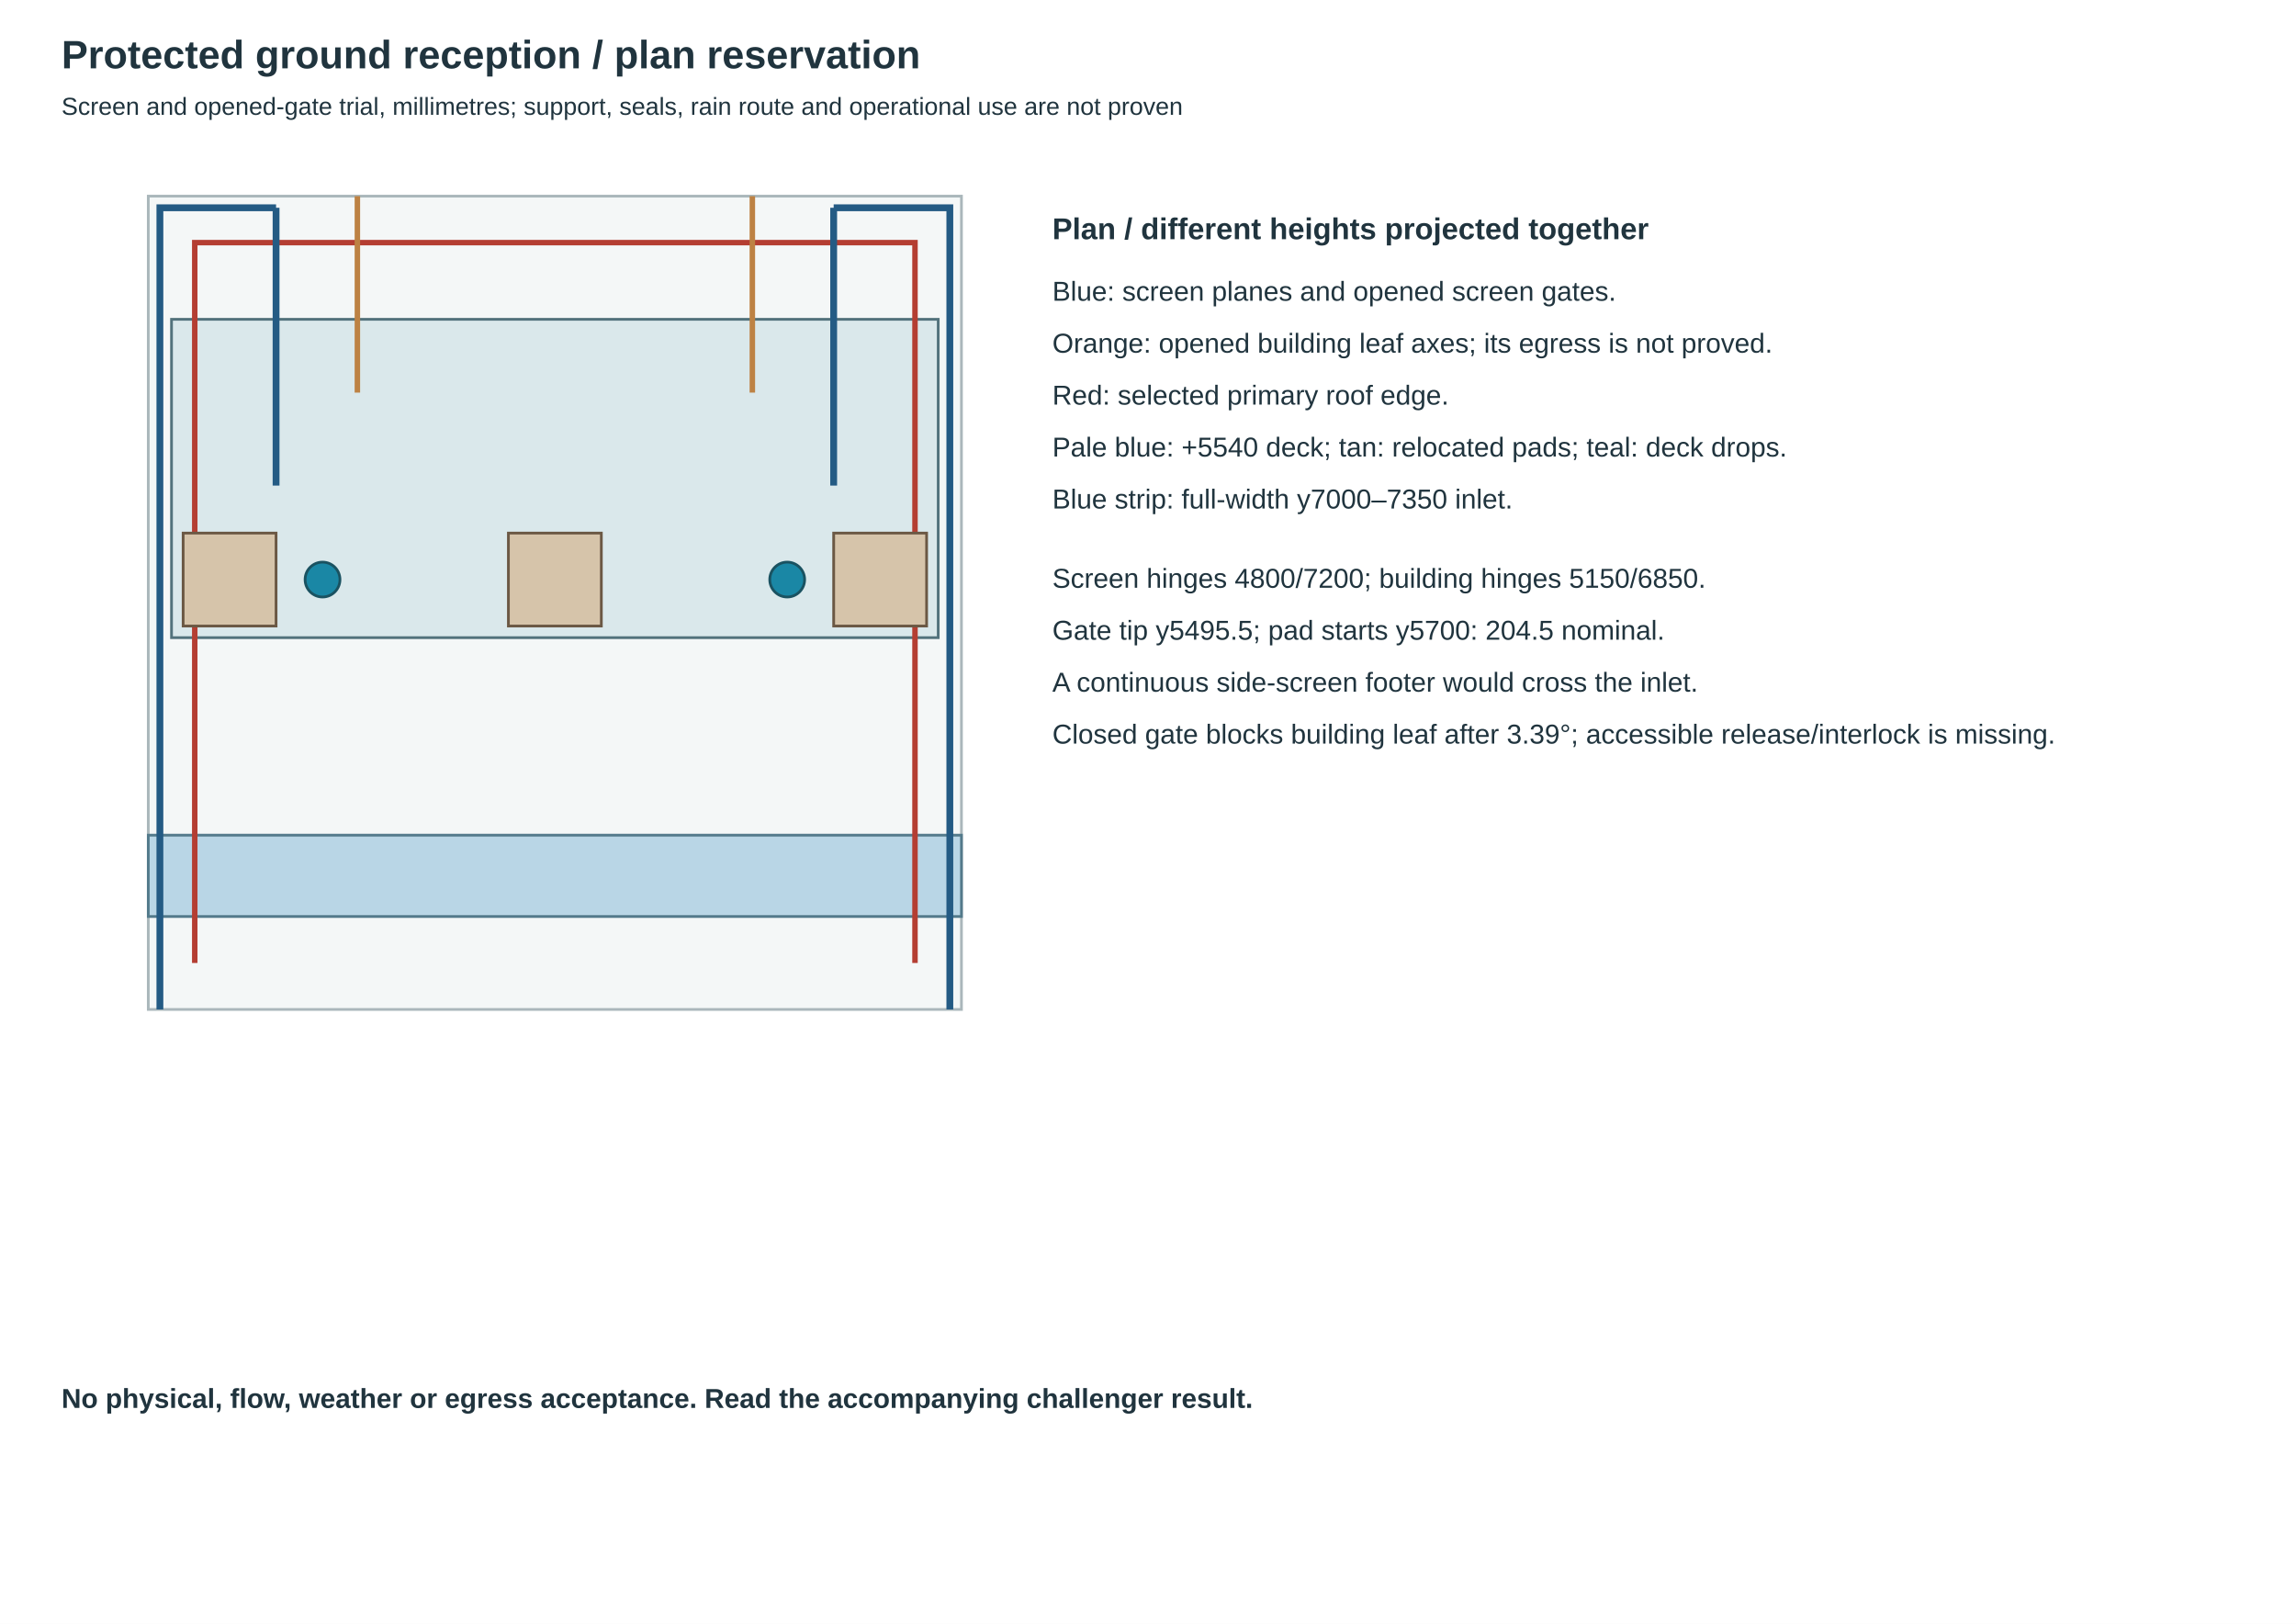
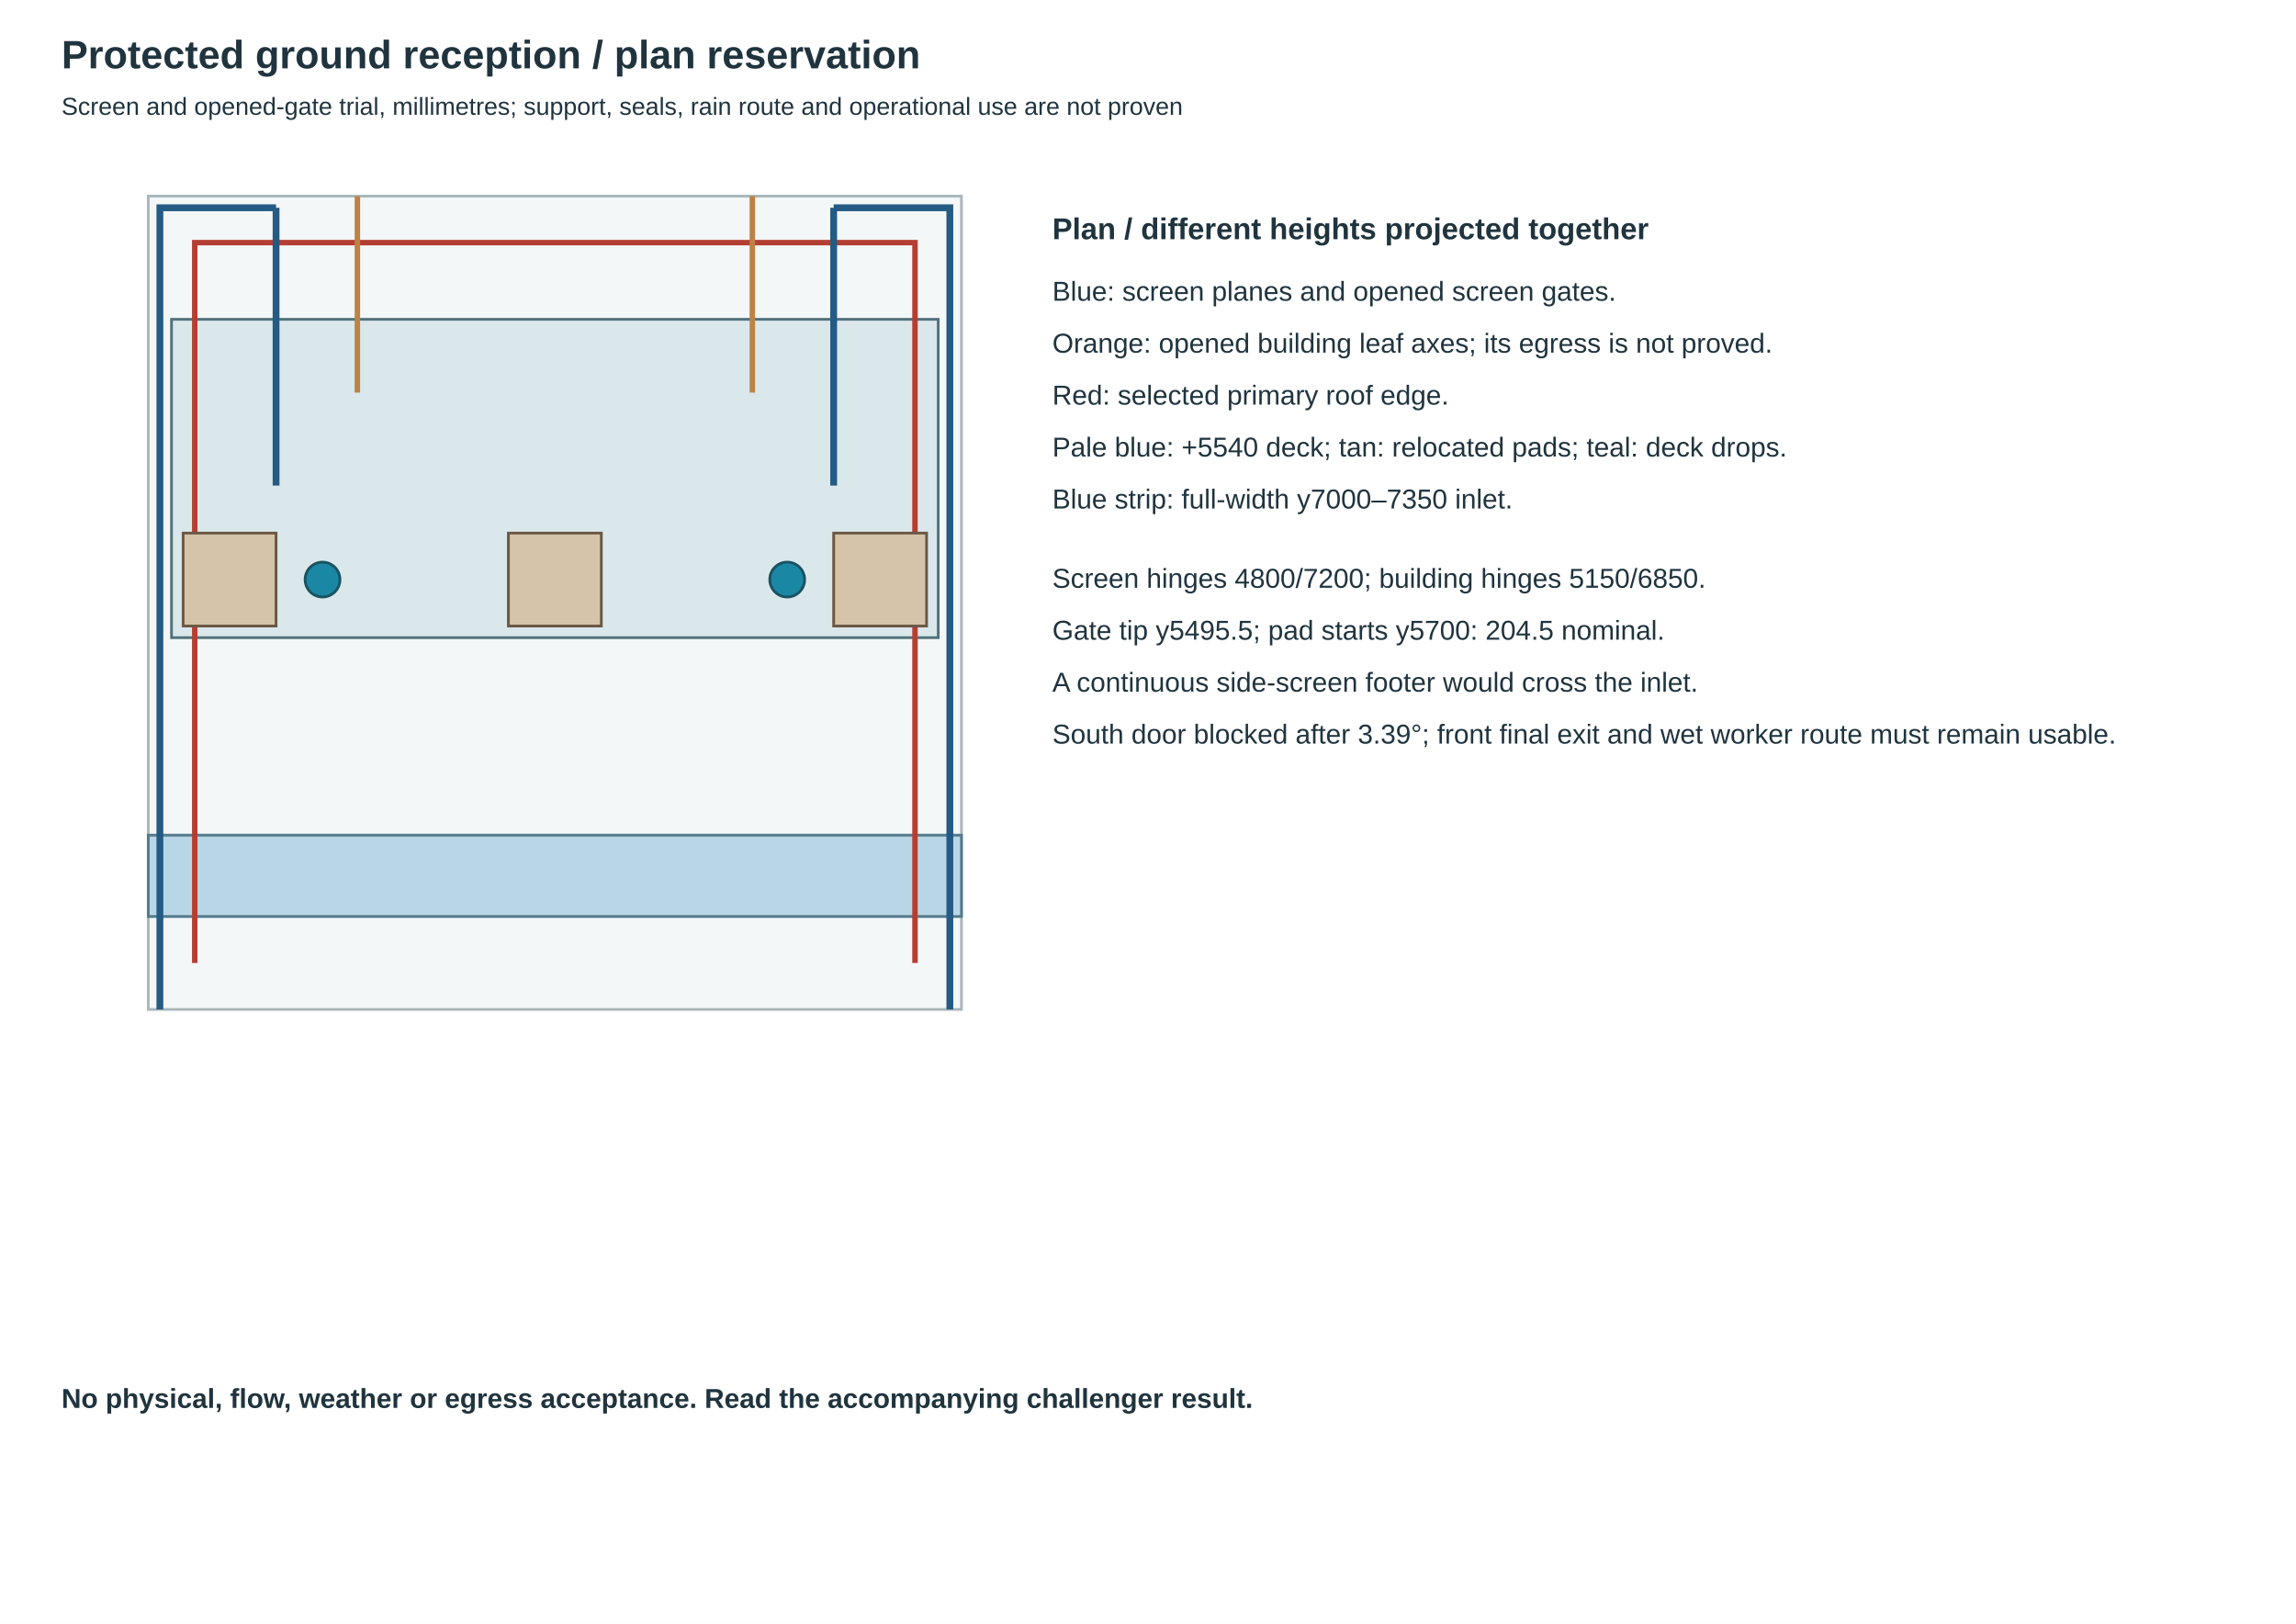
<svg xmlns="http://www.w3.org/2000/svg" width="420mm" height="297mm" viewBox="0 0 1680 1188">
  <rect width="1680" height="1188" fill="white" />
  <g font-family="Arial,sans-serif" fill="#20343e">
    <text x="45" y="50" font-size="29" font-weight="bold">Protected ground reception / plan reservation</text>
    <text x="45" y="84" font-size="18">Screen and opened-gate trial, millimetres; support, seals, rain route and operational use are not proven</text>
    <rect x="108.5" y="143.5" width="595" height="595" fill="#f4f7f7" stroke="#aab7bb" stroke-width="2" />
    <rect x="125.5" y="233.6" width="561" height="232.9" fill="#dae8eb" stroke="#52727c" stroke-width="2" />
    <rect x="108.5" y="611" width="595" height="59.5" fill="#b9d6e6" stroke="#537a8b" stroke-width="2" />
    <path d="M117 738.5V152H202 M610 152H695V738.5" fill="none" stroke="#245b84" stroke-width="5" />
    <path d="M142.5 704.5V177.5H669.5V704.5" fill="none" stroke="#b43e32" stroke-width="4" />
    <path d="M202 152V355.235" stroke="#245b84" stroke-width="5" />
    <path d="M610 152V355.235" stroke="#245b84" stroke-width="5" />
    <path d="M261.5 143.5V287.235" stroke="#bd8244" stroke-width="4" />
    <path d="M550.5 143.5V287.235" stroke="#bd8244" stroke-width="4" />
    <rect x="134" y="390" width="68" height="68" fill="#d6c4aa" stroke="#6b5844" stroke-width="2" />
    <rect x="372" y="390" width="68" height="68" fill="#d6c4aa" stroke="#6b5844" stroke-width="2" />
    <rect x="610" y="390" width="68" height="68" fill="#d6c4aa" stroke="#6b5844" stroke-width="2" />
    <circle cx="236" cy="424" r="12.75" fill="#1a87a5" stroke="#1a5261" stroke-width="2" />
    <circle cx="576" cy="424" r="12.75" fill="#1a87a5" stroke="#1a5261" stroke-width="2" />
    <text x="770" y="175" font-size="22" font-weight="bold">Plan / different heights projected together</text>
    <text x="770" y="220" font-size="20">Blue: screen planes and opened screen gates.</text>
    <text x="770" y="258" font-size="20">Orange: opened building leaf axes; its egress is not proved.</text>
    <text x="770" y="296" font-size="20">Red: selected primary roof edge.</text>
    <text x="770" y="334" font-size="20">Pale blue: +5540 deck; tan: relocated pads; teal: deck drops.</text>
    <text x="770" y="372" font-size="20">Blue strip: full-width y7000–7350 inlet.</text>
    <text x="770" y="430" font-size="20">Screen hinges 4800/7200; building hinges 5150/6850.</text>
    <text x="770" y="468" font-size="20">Gate tip y5495.5; pad starts y5700: 204.5 nominal.</text>
    <text x="770" y="506" font-size="20">A continuous side-screen footer would cross the inlet.</text>
-     <text x="770" y="544" font-size="20">Closed gate blocks building leaf after 3.39°; accessible release/interlock is missing.</text>
+     <text x="770" y="544" font-size="20">South door blocked after 3.39°; front final exit and wet worker route must remain usable.</text>
    <text x="45" y="1030" font-size="20" font-weight="bold">No physical, flow, weather or egress acceptance. Read the accompanying challenger result.</text>
  </g>
</svg>
